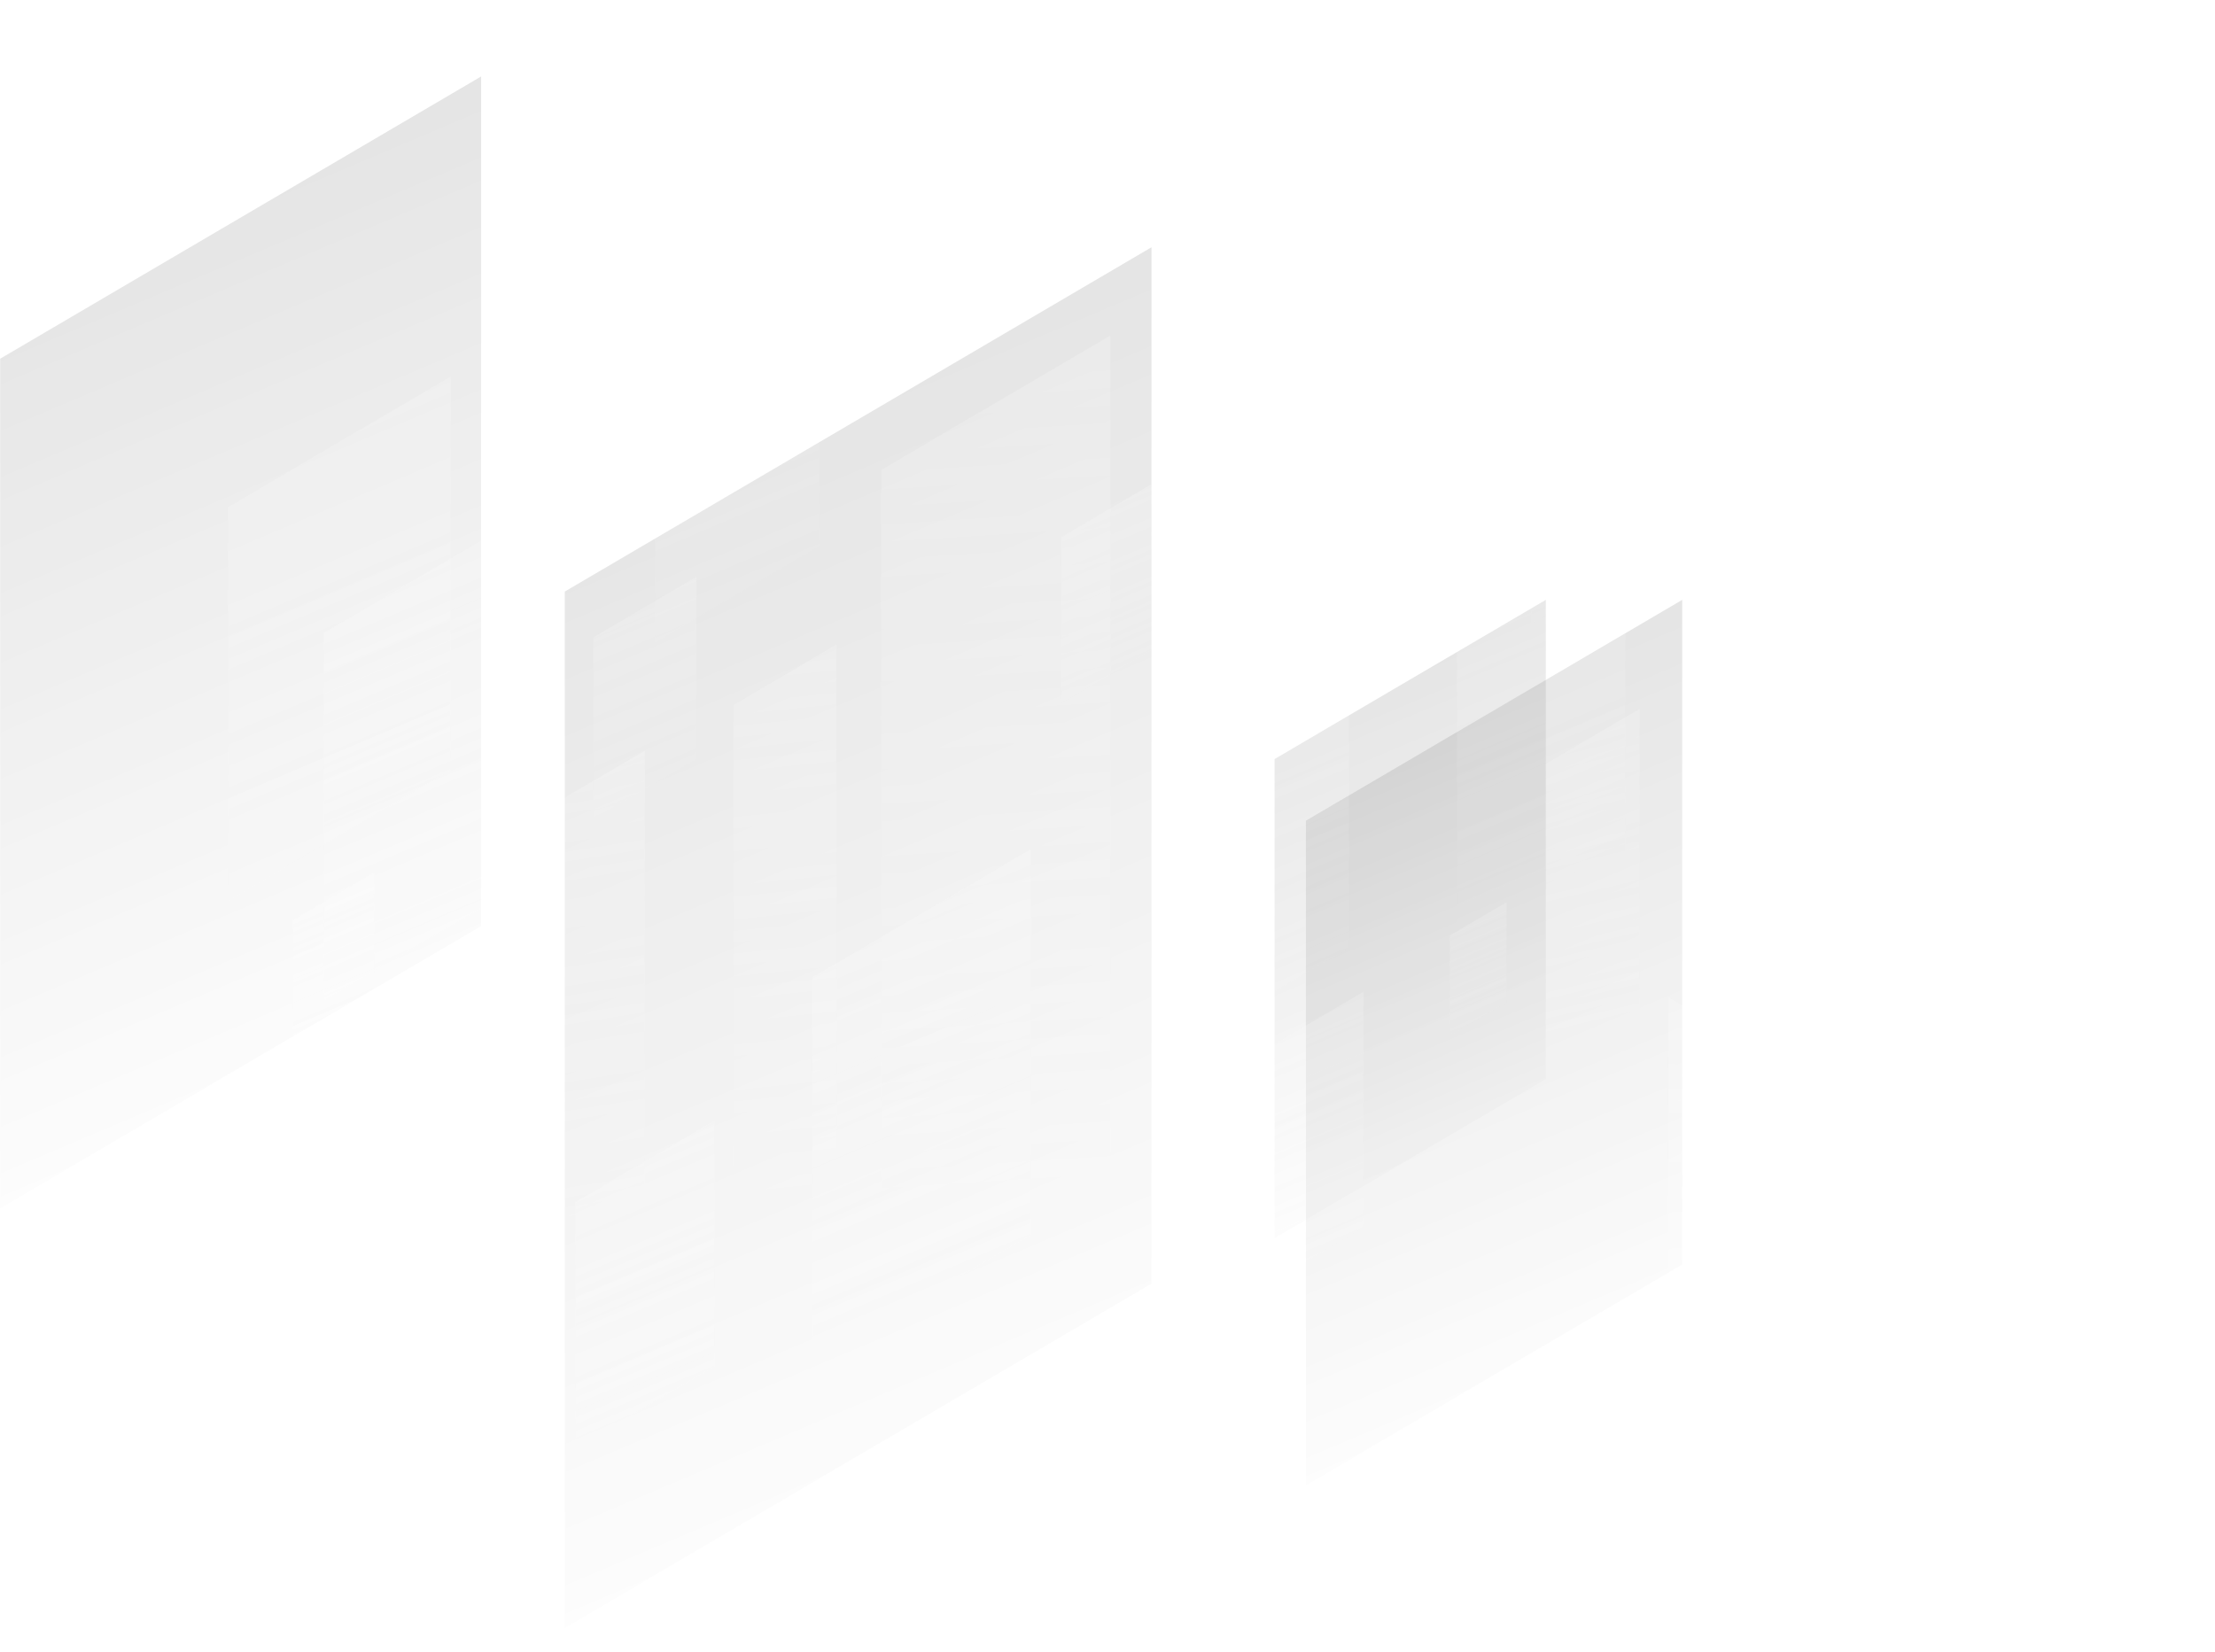
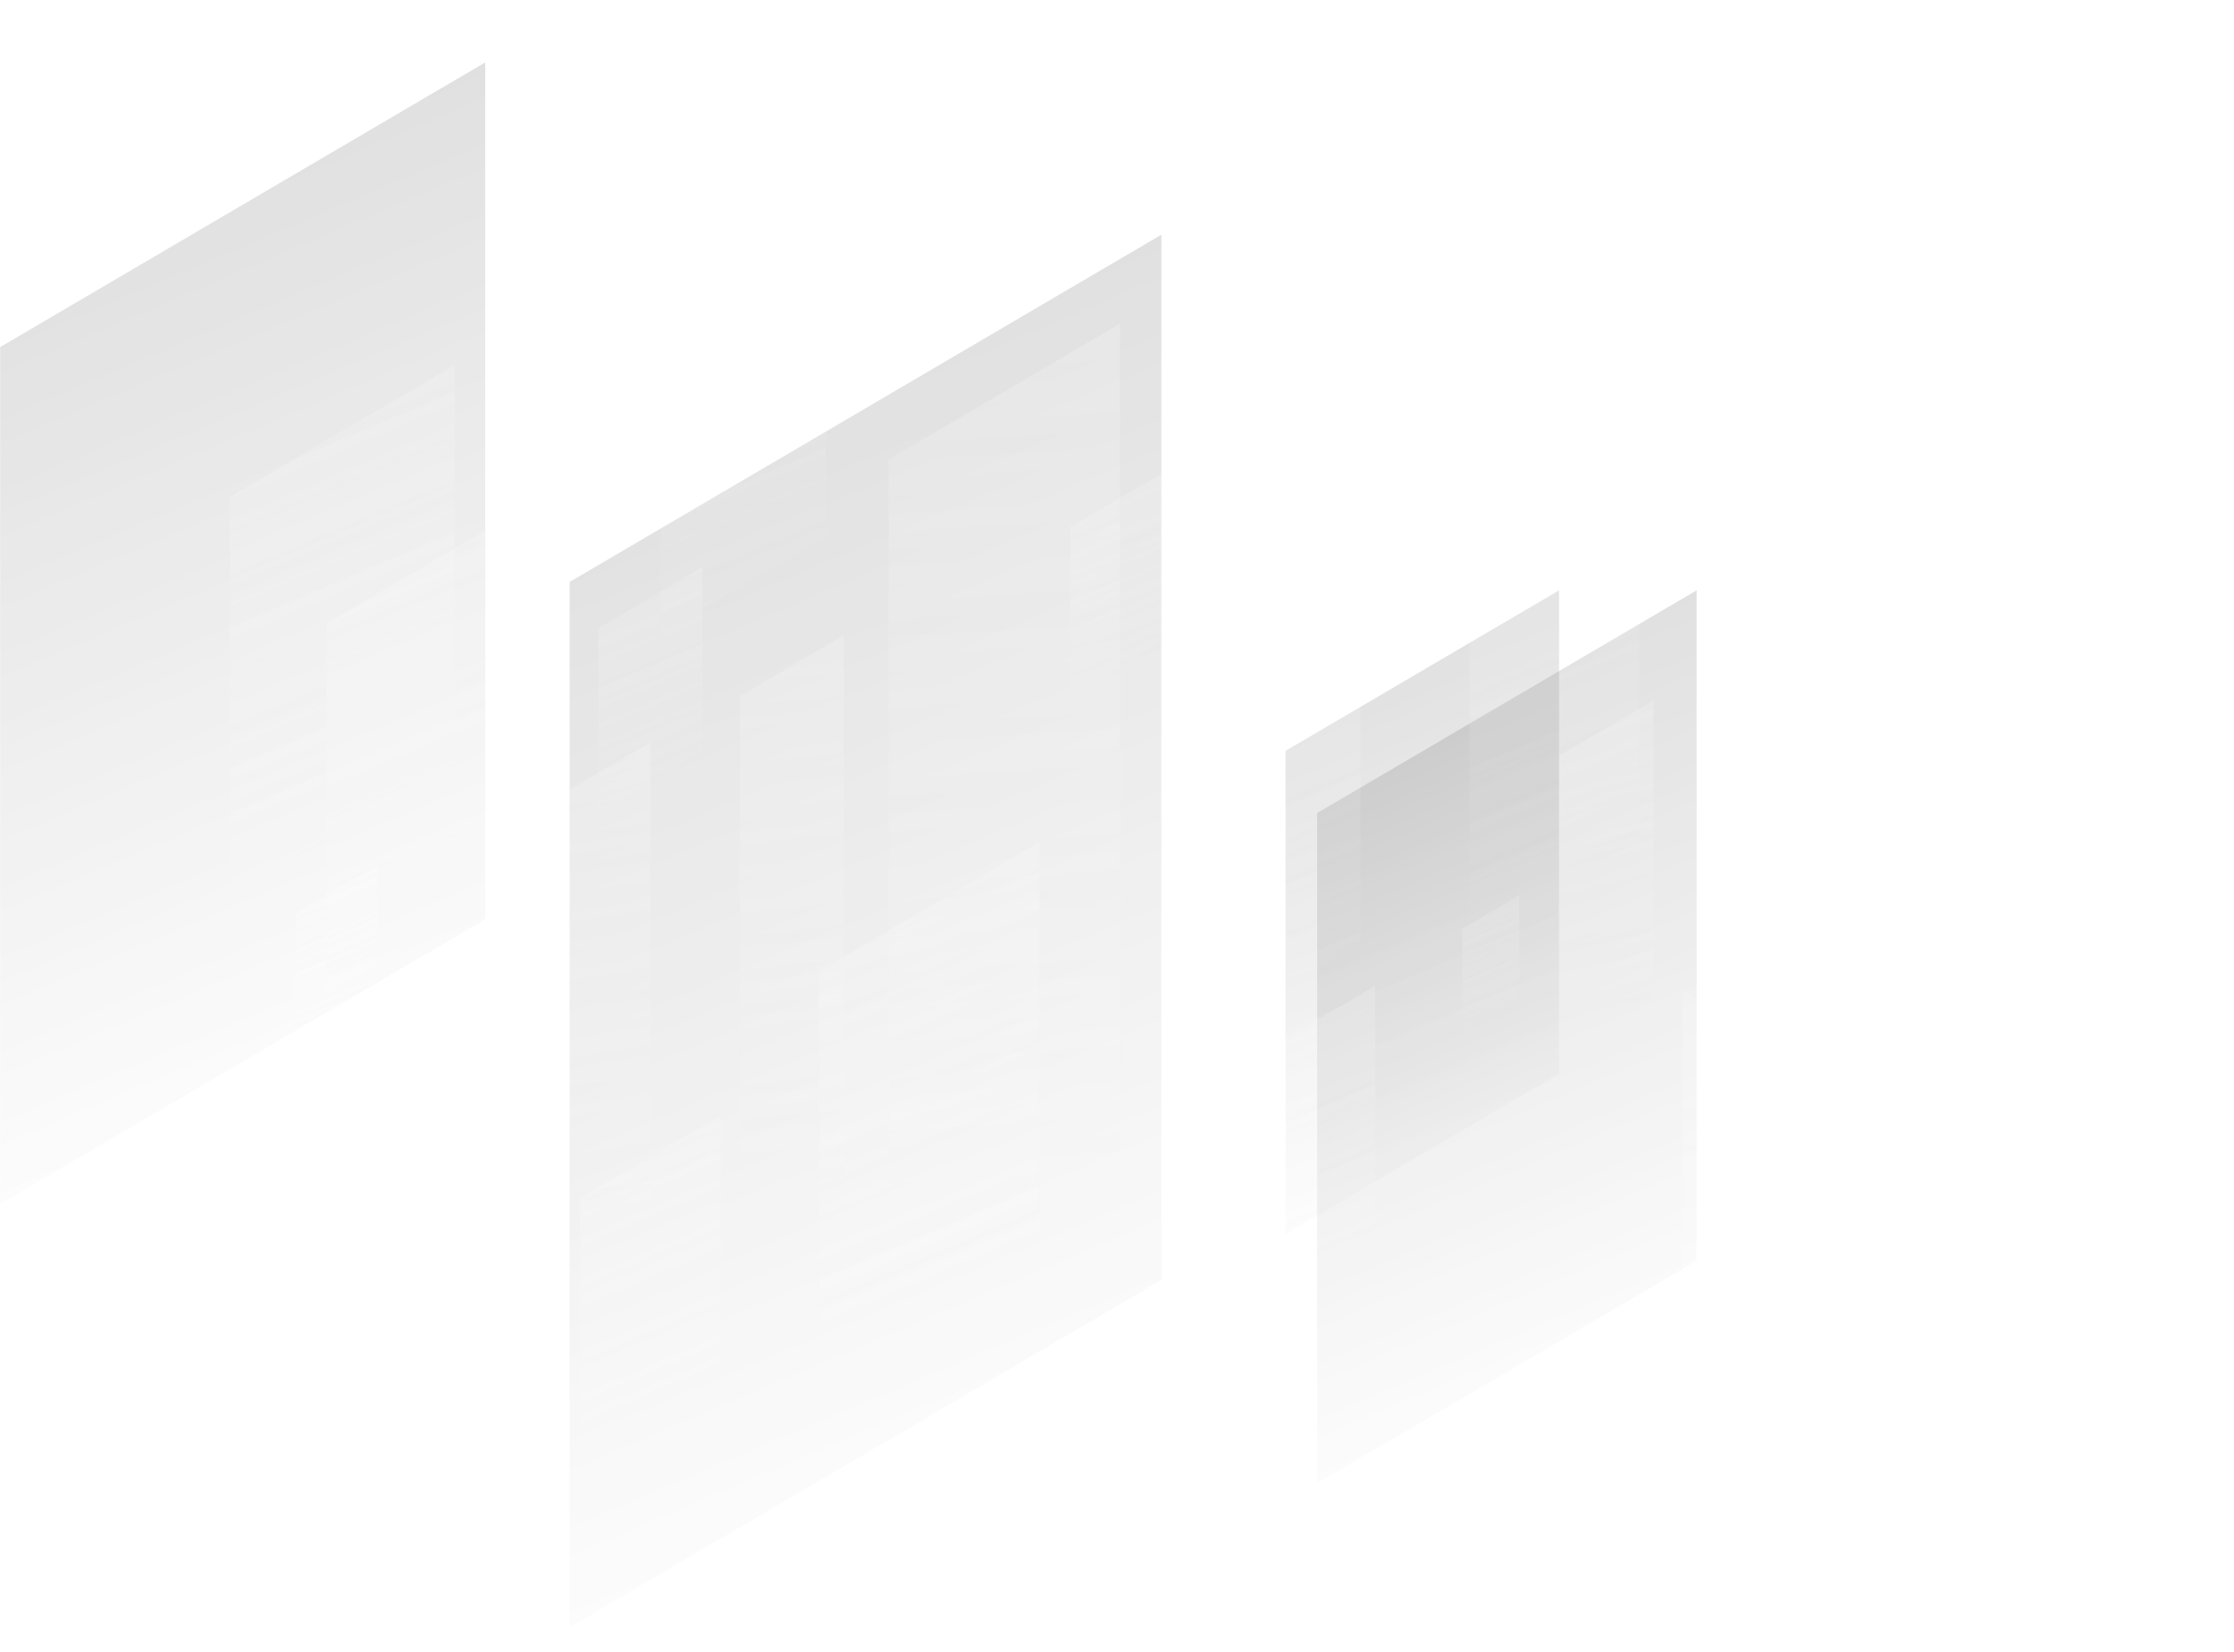
- <svg xmlns="http://www.w3.org/2000/svg" width="2307" height="1721" viewBox="0 0 2307 1721" fill="none">
-   <g opacity="0.6">
-     <path opacity="0.2" d="M1199.33 257.597L588.239 616.265V1695.89L1199.33 1337.22V257.597Z" fill="url(#paint0_linear)" />
-     <path opacity="0.2" d="M1752.07 624.942L1360.17 854.959V1547.33L1752.07 1317.32V624.942Z" fill="url(#paint1_linear)" />
-     <path opacity="0.2" d="M501.094 79.675L0.139 373.703V1258.75L501.094 964.726V79.675Z" fill="url(#paint2_linear)" />
-     <path opacity="0.2" d="M1610.02 624.942L1327.52 790.755V1289.87L1610.02 1124.05V624.942Z" fill="url(#paint3_linear)" />
-     <path opacity="0.2" d="M1459.03 266.084L1258.36 383.865V738.397L1459.03 620.616V266.084Z" fill="url(#paint4_linear)" />
-     <path opacity="0.2" d="M1629.94 202.842L1539.52 255.909V415.645L1629.94 362.579V202.842Z" fill="url(#paint5_linear)" />
-     <path opacity="0.2" d="M1707.8 738.397L1610.02 795.784L1610.02 1129.94L1707.8 1072.55L1707.8 738.397Z" fill="url(#paint6_linear)" />
-     <path opacity="0.2" d="M1569.04 939.963L1510.01 974.611V1078.91L1569.04 1044.26V939.963Z" fill="url(#paint7_linear)" />
-     <path opacity="0.2" d="M1420.14 1033.27L1281.19 1114.83V1360.31L1420.14 1278.76V1033.27Z" fill="url(#paint8_linear)" />
-     <path opacity="0.2" d="M1766.36 246.558L1595.08 347.087V649.689L1766.36 549.16V246.558Z" fill="url(#paint9_linear)" />
-     <path opacity="0.2" d="M1692.78 518.412L1517.51 621.281V1299.56L1692.78 1196.69V518.412Z" fill="url(#paint10_linear)" />
-     <path opacity="0.2" d="M853.291 266.084L682.013 366.613V669.214L853.291 568.685V266.084Z" fill="url(#paint11_linear)" />
-     <path opacity="0.2" d="M554.088 532.094L337.391 659.281V1042.13L554.088 914.939V532.094Z" fill="url(#paint12_linear)" />
-     <path opacity="0.2" d="M643.696 202.842L504.828 284.349V529.691L643.696 448.184V202.842Z" fill="url(#paint13_linear)" />
-     <path opacity="0.2" d="M469.488 392.266L237.498 528.429V938.292L469.488 802.129V392.266Z" fill="url(#paint14_linear)" />
-     <path opacity="0.2" d="M389.598 908.985L305.268 958.481V1107.47L389.598 1057.97V908.985Z" fill="url(#paint15_linear)" />
-     <path opacity="0.2" d="M725.297 600.928L618.003 663.902V853.461L725.297 790.487V600.928Z" fill="url(#paint16_linear)" />
-     <path opacity="0.2" d="M1203.19 502.24L1105.42 559.627V732.367L1203.19 674.98V502.24Z" fill="url(#paint17_linear)" />
-     <path opacity="0.2" d="M1405.01 689.784L1236.62 788.623V1086.14L1405.01 987.298V689.784Z" fill="url(#paint18_linear)" />
-     <path opacity="0.2" d="M1073.37 884.831L846.037 1018.26V1419.9L1073.37 1286.47V884.831Z" fill="url(#paint19_linear)" />
-     <path opacity="0.2" d="M445.74 1107.47L296.636 1194.98V1458.41L445.74 1370.89V1107.47Z" fill="url(#paint20_linear)" />
-     <path opacity="0.2" d="M671.651 781.934L504.828 879.848V1426.8L671.651 1328.89V781.934Z" fill="url(#paint21_linear)" />
-     <path opacity="0.2" d="M1311.76 289.952L1204.95 352.64V541.338L1311.76 478.65V289.952Z" fill="url(#paint22_linear)" />
-     <path opacity="0.2" d="M871.215 671.469L763.921 734.444V1317L871.215 1254.02V671.469Z" fill="url(#paint23_linear)" />
-     <path opacity="0.2" d="M1854.16 850.284L1984.82 926.978V1157.83L1854.16 1081.14V850.284Z" fill="url(#paint24_linear)" />
-     <path opacity="0.2" d="M1775.22 617.304L1855.78 664.59V806.924L1775.22 759.638V617.304Z" fill="url(#paint25_linear)" />
-     <path opacity="0.2" d="M1156.54 349.557L917.766 489.7L917.765 1565.25L1156.54 1425.11L1156.54 349.557Z" fill="url(#paint26_linear)" />
-     <path opacity="0.2" d="M2104.41 415.642L2202.19 473.028V645.768L2104.41 588.381V415.642Z" fill="url(#paint27_linear)" />
-     <path opacity="0.2" d="M1828.4 433.2L1999.68 533.729V836.33L1828.4 735.802V433.2Z" fill="url(#paint28_linear)" />
-     <path opacity="0.2" d="M1873.27 16.116L2044.55 116.645V419.247L1873.27 318.718V16.116Z" fill="url(#paint29_linear)" />
-     <path opacity="0.2" d="M2135.3 183.343L2306.58 283.872V586.474L2135.3 485.945V183.343Z" fill="url(#paint30_linear)" />
-     <path opacity="0.2" d="M1728.06 114.917L1834.05 177.126V364.383L1728.06 302.173V114.917Z" fill="url(#paint31_linear)" />
-     <path opacity="0.2" d="M1999.12 433.225L2146.31 519.618V779.669L1999.12 693.276V433.225Z" fill="url(#paint32_linear)" />
-     <path opacity="0.2" d="M2158.24 727.225L2290.7 804.967V1038.98L2158.24 961.237V727.225Z" fill="url(#paint33_linear)" />
-     <path opacity="0.2" d="M744.089 1167.44L599.213 1252.47V1508.43L744.089 1423.4V1167.44Z" fill="url(#paint34_linear)" />
-     <path opacity="0.2" d="M1737.54 1038.98L1908.82 1139.51V1720.48L1737.54 1619.95V1038.98Z" fill="url(#paint35_linear)" />
+ <svg xmlns="http://www.w3.org/2000/svg" width="2307" height="1706" viewBox="0 0 2307 1706" fill="none">
+   <g opacity=".7">
+     <path opacity=".2" d="M1199.33 242.387L588.239 601.056V1680.68l611.091-358.67V242.387z" fill="url(#a)" />
+     <path opacity=".2" d="M1752.07 609.733l-391.9 230.017v692.37l391.9-230.01V609.733z" fill="url(#b)" />
+     <path opacity=".2" d="M501.094 64.466L.139 358.493v885.047l500.955-294.023V64.466z" fill="url(#c)" />
+     <path opacity=".2" d="M1610.02 609.733l-282.5 165.812v499.115l282.5-165.82V609.733z" fill="url(#d)" />
+     <path opacity=".2" d="M1459.03 250.874l-200.67 117.781v354.533l200.67-117.781V250.874z" fill="url(#e)" />
+     <path opacity=".2" d="M1629.94 187.633l-90.42 53.067v159.736l90.42-53.067V187.633z" fill="url(#f)" />
+     <path opacity=".2" d="M1707.8 723.188l-97.78 57.387v334.155l97.78-57.39V723.188z" fill="url(#g)" />
+     <path opacity=".2" d="M1569.04 924.753l-59.03 34.649V1063.7l59.03-34.65V924.753z" fill="url(#h)" />
+     <path opacity=".2" d="M1420.14 1018.06l-138.95 81.56v245.48l138.95-81.55v-245.49z" fill="url(#i)" />
+     <path opacity=".2" d="M1766.36 231.349l-171.28 100.529v302.601l171.28-100.529V231.349z" fill="url(#j)" />
+     <path opacity=".2" d="M1692.78 503.202l-175.27 102.869v678.279l175.27-102.87V503.202z" fill="url(#k)" />
+     <path opacity=".2" d="M853.291 250.874L682.013 351.403v302.602l171.278-100.529V250.874z" fill="url(#l)" />
+     <path opacity=".2" d="M554.088 516.884L337.391 644.071v382.849l216.697-127.191V516.884z" fill="url(#m)" />
+     <path opacity=".2" d="M643.696 187.633l-138.868 81.506v245.342l138.868-81.506V187.633z" fill="url(#n)" />
+     <path opacity=".2" d="M469.488 377.056L237.497 513.219v409.864L469.488 786.92V377.056z" fill="url(#o)" />
+     <path opacity=".2" d="M389.598 893.775l-84.33 49.496v148.989l84.33-49.5V893.775z" fill="url(#p)" />
+     <path opacity=".2" d="M725.297 585.719l-107.294 62.974v189.559l107.294-62.975V585.719z" fill="url(#q)" />
+     <path opacity=".2" d="M1203.19 487.031l-97.77 57.387v172.74l97.77-57.387v-172.74z" fill="url(#r)" />
+     <path opacity=".2" d="M1405.01 674.574l-168.39 98.839v297.517l168.39-98.841V674.574z" fill="url(#s)" />
+     <path opacity=".2" d="M1073.37 869.622L846.037 1003.05v401.64l227.333-133.43V869.622z" fill="url(#t)" />
+     <path opacity=".2" d="M445.74 1092.26l-149.104 87.51v263.43l149.104-87.52v-263.42z" fill="url(#u)" />
+     <path opacity=".2" d="M671.651 766.725l-166.823 97.914v546.951l166.823-97.91V766.725z" fill="url(#v)" />
+     <path opacity=".2" d="M1311.76 274.742l-106.81 62.689v188.698l106.81-62.688V274.742z" fill="url(#w)" />
+     <path opacity=".2" d="M871.215 656.26l-107.294 62.974v582.556l107.294-62.98V656.26z" fill="url(#x)" />
+     <path opacity=".2" d="M1854.16 835.074l130.66 76.694v230.862l-130.66-76.7V835.074z" fill="url(#y)" />
+     <path opacity=".2" d="M1775.22 602.094l80.56 47.286v142.335l-80.56-47.286V602.094z" fill="url(#z)" />
+     <path opacity=".2" d="M1156.54 334.348L917.766 474.491l-.001 1075.549 238.775-140.14V334.348z" fill="url(#A)" />
+     <path opacity=".2" d="M2104.41 400.432l97.78 57.387v172.74l-97.78-57.387v-172.74z" fill="url(#B)" />
+     <path opacity=".2" d="M1828.4 417.99l171.28 100.529v302.602L1828.4 720.592V417.99z" fill="url(#C)" />
+     <path opacity=".2" d="M1873.27.907l171.28 100.529v302.601l-171.28-100.529V.907z" fill="url(#D)" />
+     <path opacity=".2" d="M2135.3 168.134l171.28 100.529v302.601L2135.3 470.736V168.134z" fill="url(#E)" />
+     <path opacity=".2" d="M1728.06 99.708l105.99 62.209v187.256l-105.99-62.209V99.708z" fill="url(#F)" />
+     <path opacity=".2" d="M1999.12 418.016l147.19 86.393v260.05l-147.19-86.392V418.016z" fill="url(#G)" />
+     <path opacity=".2" d="M2158.24 712.015l132.46 77.743v234.012l-132.46-77.742V712.015z" fill="url(#H)" />
+     <path opacity=".2" d="M744.089 1152.23l-144.876 85.03v255.96l144.876-85.03v-255.96z" fill="url(#I)" />
+     <path opacity=".2" d="M1737.54 1023.77l171.28 100.53v580.97l-171.28-100.53v-580.97z" fill="url(#J)" />
  </g>
  <defs>
-     <linearGradient id="paint0_linear" x1="756.931" y1="358.812" x2="1254.57" y2="1531.22" gradientUnits="userSpaceOnUse">
-       <stop stop-opacity="0.92" />
+     <linearGradient id="a" x1="756.931" y1="343.602" x2="1254.57" y2="1516.01" gradientUnits="userSpaceOnUse">
+       <stop stop-opacity=".92" />
      <stop offset="1" stop-opacity="0" />
    </linearGradient>
-     <linearGradient id="paint1_linear" x1="1468.36" y1="689.852" x2="1787.5" y2="1441.73" gradientUnits="userSpaceOnUse">
-       <stop stop-opacity="0.92" />
+     <linearGradient id="b" x1="1468.36" y1="674.643" x2="1787.5" y2="1426.52" gradientUnits="userSpaceOnUse">
+       <stop stop-opacity=".92" />
      <stop offset="1" stop-opacity="0" />
    </linearGradient>
-     <linearGradient id="paint2_linear" x1="138.428" y1="162.649" x2="546.381" y2="1123.76" gradientUnits="userSpaceOnUse">
-       <stop stop-opacity="0.92" />
+     <linearGradient id="c" x1="138.428" y1="147.439" x2="546.381" y2="1108.55" gradientUnits="userSpaceOnUse">
+       <stop stop-opacity=".92" />
      <stop offset="1" stop-opacity="0" />
    </linearGradient>
-     <linearGradient id="paint3_linear" x1="1405.5" y1="671.734" x2="1635.56" y2="1213.74" gradientUnits="userSpaceOnUse">
-       <stop stop-opacity="0.92" />
+     <linearGradient id="d" x1="1405.5" y1="656.525" x2="1635.56" y2="1198.53" gradientUnits="userSpaceOnUse">
+       <stop stop-opacity=".92" />
      <stop offset="1" stop-opacity="0" />
    </linearGradient>
-     <linearGradient id="paint4_linear" x1="1313.75" y1="299.321" x2="1477.17" y2="684.321" gradientUnits="userSpaceOnUse">
-       <stop stop-color="white" stop-opacity="0.92" />
-       <stop offset="1" stop-color="white" stop-opacity="0" />
+     <linearGradient id="e" x1="1313.75" y1="284.112" x2="1477.17" y2="669.112" gradientUnits="userSpaceOnUse">
+       <stop stop-color="#fff" stop-opacity=".92" />
+       <stop offset="1" stop-color="#fff" stop-opacity="0" />
    </linearGradient>
-     <linearGradient id="paint5_linear" x1="1564.48" y1="217.818" x2="1638.11" y2="391.281" gradientUnits="userSpaceOnUse">
-       <stop stop-color="white" stop-opacity="0.92" />
-       <stop offset="1" stop-color="white" stop-opacity="0" />
+     <linearGradient id="f" x1="1564.48" y1="202.608" x2="1638.11" y2="376.072" gradientUnits="userSpaceOnUse">
+       <stop stop-color="#fff" stop-opacity=".92" />
+       <stop offset="1" stop-color="#fff" stop-opacity="0" />
    </linearGradient>
-     <linearGradient id="paint6_linear" x1="1637.01" y1="754.592" x2="1707.8" y2="1055.13" gradientUnits="userSpaceOnUse">
-       <stop stop-color="white" stop-opacity="0.92" />
-       <stop offset="1" stop-color="white" stop-opacity="0" />
+     <linearGradient id="g" x1="1637.01" y1="739.382" x2="1707.8" y2="1039.92" gradientUnits="userSpaceOnUse">
+       <stop stop-color="#fff" stop-opacity=".92" />
+       <stop offset="1" stop-color="#fff" stop-opacity="0" />
    </linearGradient>
-     <linearGradient id="paint7_linear" x1="1526.3" y1="949.741" x2="1574.38" y2="1063" gradientUnits="userSpaceOnUse">
-       <stop stop-color="white" stop-opacity="0.92" />
-       <stop offset="1" stop-color="white" stop-opacity="0" />
+     <linearGradient id="h" x1="1526.3" y1="934.531" x2="1574.38" y2="1047.79" gradientUnits="userSpaceOnUse">
+       <stop stop-color="#fff" stop-opacity=".92" />
+       <stop offset="1" stop-color="#fff" stop-opacity="0" />
    </linearGradient>
-     <linearGradient id="paint8_linear" x1="1319.54" y1="1056.28" x2="1432.7" y2="1322.87" gradientUnits="userSpaceOnUse">
-       <stop stop-color="white" stop-opacity="0.92" />
-       <stop offset="1" stop-color="white" stop-opacity="0" />
+     <linearGradient id="i" x1="1319.54" y1="1041.07" x2="1432.7" y2="1307.66" gradientUnits="userSpaceOnUse">
+       <stop stop-color="#fff" stop-opacity=".92" />
+       <stop offset="1" stop-color="#fff" stop-opacity="0" />
    </linearGradient>
-     <linearGradient id="paint9_linear" x1="1642.36" y1="274.927" x2="1781.84" y2="603.534" gradientUnits="userSpaceOnUse">
-       <stop stop-color="white" stop-opacity="0.92" />
-       <stop offset="1" stop-color="white" stop-opacity="0" />
+     <linearGradient id="j" x1="1642.36" y1="259.718" x2="1781.84" y2="588.324" gradientUnits="userSpaceOnUse">
+       <stop stop-color="#fff" stop-opacity=".92" />
+       <stop offset="1" stop-color="#fff" stop-opacity="0" />
    </linearGradient>
-     <linearGradient id="paint10_linear" x1="1565.9" y1="547.441" x2="1708.62" y2="883.697" gradientUnits="userSpaceOnUse">
-       <stop stop-color="white" stop-opacity="0.92" />
-       <stop offset="1" stop-color="white" stop-opacity="0" />
+     <linearGradient id="k" x1="1565.9" y1="532.232" x2="1708.62" y2="868.488" gradientUnits="userSpaceOnUse">
+       <stop stop-color="#fff" stop-opacity=".92" />
+       <stop offset="1" stop-color="#fff" stop-opacity="0" />
    </linearGradient>
-     <linearGradient id="paint11_linear" x1="729.294" y1="294.453" x2="868.775" y2="623.059" gradientUnits="userSpaceOnUse">
-       <stop stop-color="white" stop-opacity="0.92" />
-       <stop offset="1" stop-color="white" stop-opacity="0" />
+     <linearGradient id="l" x1="729.294" y1="279.243" x2="868.775" y2="607.85" gradientUnits="userSpaceOnUse">
+       <stop stop-color="#fff" stop-opacity=".92" />
+       <stop offset="1" stop-color="#fff" stop-opacity="0" />
    </linearGradient>
-     <linearGradient id="paint12_linear" x1="397.211" y1="567.985" x2="573.678" y2="983.731" gradientUnits="userSpaceOnUse">
-       <stop stop-color="white" stop-opacity="0.92" />
-       <stop offset="1" stop-color="white" stop-opacity="0" />
+     <linearGradient id="m" x1="397.211" y1="552.776" x2="573.678" y2="968.522" gradientUnits="userSpaceOnUse">
+       <stop stop-color="#fff" stop-opacity=".92" />
+       <stop offset="1" stop-color="#fff" stop-opacity="0" />
    </linearGradient>
-     <linearGradient id="paint13_linear" x1="543.163" y1="225.843" x2="656.25" y2="492.269" gradientUnits="userSpaceOnUse">
-       <stop stop-color="white" stop-opacity="0.92" />
-       <stop offset="1" stop-color="white" stop-opacity="0" />
+     <linearGradient id="n" x1="543.163" y1="210.634" x2="656.25" y2="477.06" gradientUnits="userSpaceOnUse">
+       <stop stop-color="#fff" stop-opacity=".92" />
+       <stop offset="1" stop-color="#fff" stop-opacity="0" />
    </linearGradient>
-     <linearGradient id="paint14_linear" x1="301.539" y1="430.691" x2="490.46" y2="875.777" gradientUnits="userSpaceOnUse">
-       <stop stop-color="white" stop-opacity="0.92" />
-       <stop offset="1" stop-color="white" stop-opacity="0" />
+     <linearGradient id="o" x1="301.539" y1="415.481" x2="490.46" y2="860.567" gradientUnits="userSpaceOnUse">
+       <stop stop-color="#fff" stop-opacity=".92" />
+       <stop offset="1" stop-color="#fff" stop-opacity="0" />
    </linearGradient>
-     <linearGradient id="paint15_linear" x1="328.547" y1="922.952" x2="397.221" y2="1084.74" gradientUnits="userSpaceOnUse">
-       <stop stop-color="white" stop-opacity="0.92" />
-       <stop offset="1" stop-color="white" stop-opacity="0" />
+     <linearGradient id="p" x1="328.547" y1="907.743" x2="397.221" y2="1069.53" gradientUnits="userSpaceOnUse">
+       <stop stop-color="#fff" stop-opacity=".92" />
+       <stop offset="1" stop-color="#fff" stop-opacity="0" />
    </linearGradient>
-     <linearGradient id="paint16_linear" x1="647.622" y1="618.699" x2="734.996" y2="824.548" gradientUnits="userSpaceOnUse">
-       <stop stop-color="white" stop-opacity="0.92" />
-       <stop offset="1" stop-color="white" stop-opacity="0" />
+     <linearGradient id="q" x1="647.622" y1="603.49" x2="734.996" y2="809.339" gradientUnits="userSpaceOnUse">
+       <stop stop-color="#fff" stop-opacity=".92" />
+       <stop offset="1" stop-color="#fff" stop-opacity="0" />
    </linearGradient>
-     <linearGradient id="paint17_linear" x1="1132.41" y1="518.435" x2="1212.03" y2="706.019" gradientUnits="userSpaceOnUse">
-       <stop stop-color="white" stop-opacity="0.92" />
-       <stop offset="1" stop-color="white" stop-opacity="0" />
+     <linearGradient id="r" x1="1132.41" y1="503.225" x2="1212.03" y2="690.81" gradientUnits="userSpaceOnUse">
+       <stop stop-color="#fff" stop-opacity=".92" />
+       <stop offset="1" stop-color="#fff" stop-opacity="0" />
    </linearGradient>
-     <linearGradient id="paint18_linear" x1="1283.1" y1="717.676" x2="1420.24" y2="1040.76" gradientUnits="userSpaceOnUse">
-       <stop stop-color="white" stop-opacity="0.92" />
-       <stop offset="1" stop-color="white" stop-opacity="0" />
+     <linearGradient id="s" x1="1283.1" y1="702.467" x2="1420.24" y2="1025.55" gradientUnits="userSpaceOnUse">
+       <stop stop-color="#fff" stop-opacity=".92" />
+       <stop offset="1" stop-color="#fff" stop-opacity="0" />
    </linearGradient>
-     <linearGradient id="paint19_linear" x1="908.792" y1="922.484" x2="1093.92" y2="1358.63" gradientUnits="userSpaceOnUse">
-       <stop stop-color="white" stop-opacity="0.92" />
-       <stop offset="1" stop-color="white" stop-opacity="0" />
+     <linearGradient id="t" x1="908.792" y1="907.275" x2="1093.92" y2="1343.43" gradientUnits="userSpaceOnUse">
+       <stop stop-color="#fff" stop-opacity=".92" />
+       <stop offset="1" stop-color="#fff" stop-opacity="0" />
    </linearGradient>
-     <linearGradient id="paint20_linear" x1="337.796" y1="1132.16" x2="459.219" y2="1418.23" gradientUnits="userSpaceOnUse">
-       <stop stop-color="white" stop-opacity="0.92" />
-       <stop offset="1" stop-color="white" stop-opacity="0" />
+     <linearGradient id="u" x1="337.796" y1="1116.95" x2="459.219" y2="1403.02" gradientUnits="userSpaceOnUse">
+       <stop stop-color="#fff" stop-opacity=".92" />
+       <stop offset="1" stop-color="#fff" stop-opacity="0" />
    </linearGradient>
-     <linearGradient id="paint21_linear" x1="550.88" y1="809.565" x2="623.883" y2="1267.1" gradientUnits="userSpaceOnUse">
-       <stop stop-color="white" stop-opacity="0.92" />
-       <stop offset="1" stop-color="white" stop-opacity="0" />
+     <linearGradient id="v" x1="550.88" y1="794.356" x2="623.883" y2="1251.89" gradientUnits="userSpaceOnUse">
+       <stop stop-color="#fff" stop-opacity=".92" />
+       <stop offset="1" stop-color="#fff" stop-opacity="0" />
    </linearGradient>
-     <linearGradient id="paint22_linear" x1="1234.44" y1="307.642" x2="1321.42" y2="512.557" gradientUnits="userSpaceOnUse">
-       <stop stop-color="white" stop-opacity="0.92" />
-       <stop offset="1" stop-color="white" stop-opacity="0" />
+     <linearGradient id="w" x1="1234.44" y1="292.433" x2="1321.42" y2="497.347" gradientUnits="userSpaceOnUse">
+       <stop stop-color="#fff" stop-opacity=".92" />
+       <stop offset="1" stop-color="#fff" stop-opacity="0" />
    </linearGradient>
-     <linearGradient id="paint23_linear" x1="793.54" y1="689.24" x2="850.18" y2="1239.51" gradientUnits="userSpaceOnUse">
-       <stop stop-color="white" stop-opacity="0.92" />
-       <stop offset="1" stop-color="white" stop-opacity="0" />
+     <linearGradient id="x" x1="793.54" y1="674.031" x2="850.18" y2="1224.3" gradientUnits="userSpaceOnUse">
+       <stop stop-color="#fff" stop-opacity=".92" />
+       <stop offset="1" stop-color="#fff" stop-opacity="0" />
    </linearGradient>
-     <linearGradient id="paint24_linear" x1="1948.75" y1="871.927" x2="1842.34" y2="1122.62" gradientUnits="userSpaceOnUse">
-       <stop stop-color="white" stop-opacity="0.92" />
-       <stop offset="1" stop-color="white" stop-opacity="0" />
+     <linearGradient id="y" x1="1948.75" y1="856.717" x2="1842.34" y2="1107.41" gradientUnits="userSpaceOnUse">
+       <stop stop-color="#fff" stop-opacity=".92" />
+       <stop offset="1" stop-color="#fff" stop-opacity="0" />
    </linearGradient>
-     <linearGradient id="paint25_linear" x1="1833.54" y1="630.648" x2="1767.93" y2="785.214" gradientUnits="userSpaceOnUse">
-       <stop stop-color="white" stop-opacity="0.92" />
-       <stop offset="1" stop-color="white" stop-opacity="0" />
+     <linearGradient id="z" x1="1833.54" y1="615.438" x2="1767.93" y2="770.005" gradientUnits="userSpaceOnUse">
+       <stop stop-color="#fff" stop-opacity=".92" />
+       <stop offset="1" stop-color="#fff" stop-opacity="0" />
    </linearGradient>
-     <linearGradient id="paint26_linear" x1="983.678" y1="389.105" x2="1037.15" y2="1239.27" gradientUnits="userSpaceOnUse">
-       <stop stop-color="white" stop-opacity="0.92" />
-       <stop offset="1" stop-color="white" stop-opacity="0" />
+     <linearGradient id="A" x1="983.678" y1="373.895" x2="1037.15" y2="1224.06" gradientUnits="userSpaceOnUse">
+       <stop stop-color="#fff" stop-opacity=".92" />
+       <stop offset="1" stop-color="#fff" stop-opacity="0" />
    </linearGradient>
-     <linearGradient id="paint27_linear" x1="2175.19" y1="431.836" x2="2095.57" y2="619.421" gradientUnits="userSpaceOnUse">
-       <stop stop-color="white" stop-opacity="0.92" />
-       <stop offset="1" stop-color="white" stop-opacity="0" />
+     <linearGradient id="B" x1="2175.19" y1="416.627" x2="2095.57" y2="604.211" gradientUnits="userSpaceOnUse">
+       <stop stop-color="#fff" stop-opacity=".92" />
+       <stop offset="1" stop-color="#fff" stop-opacity="0" />
    </linearGradient>
-     <linearGradient id="paint28_linear" x1="1952.4" y1="461.569" x2="1812.92" y2="790.175" gradientUnits="userSpaceOnUse">
-       <stop stop-color="white" stop-opacity="0.92" />
-       <stop offset="1" stop-color="white" stop-opacity="0" />
+     <linearGradient id="C" x1="1952.4" y1="446.359" x2="1812.92" y2="774.966" gradientUnits="userSpaceOnUse">
+       <stop stop-color="#fff" stop-opacity=".92" />
+       <stop offset="1" stop-color="#fff" stop-opacity="0" />
    </linearGradient>
-     <linearGradient id="paint29_linear" x1="1997.27" y1="44.485" x2="1857.79" y2="373.092" gradientUnits="userSpaceOnUse">
-       <stop stop-color="white" stop-opacity="0.92" />
-       <stop offset="1" stop-color="white" stop-opacity="0" />
+     <linearGradient id="D" x1="1997.27" y1="29.276" x2="1857.79" y2="357.882" gradientUnits="userSpaceOnUse">
+       <stop stop-color="#fff" stop-opacity=".92" />
+       <stop offset="1" stop-color="#fff" stop-opacity="0" />
    </linearGradient>
-     <linearGradient id="paint30_linear" x1="2259.3" y1="211.712" x2="2119.82" y2="540.319" gradientUnits="userSpaceOnUse">
-       <stop stop-color="white" stop-opacity="0.92" />
-       <stop offset="1" stop-color="white" stop-opacity="0" />
+     <linearGradient id="E" x1="2259.3" y1="196.503" x2="2119.82" y2="525.109" gradientUnits="userSpaceOnUse">
+       <stop stop-color="#fff" stop-opacity=".92" />
+       <stop offset="1" stop-color="#fff" stop-opacity="0" />
    </linearGradient>
-     <linearGradient id="paint31_linear" x1="1804.79" y1="132.472" x2="1718.47" y2="335.821" gradientUnits="userSpaceOnUse">
-       <stop stop-color="white" stop-opacity="0.92" />
-       <stop offset="1" stop-color="white" stop-opacity="0" />
+     <linearGradient id="F" x1="1804.79" y1="117.263" x2="1718.47" y2="320.611" gradientUnits="userSpaceOnUse">
+       <stop stop-color="#fff" stop-opacity=".92" />
+       <stop offset="1" stop-color="#fff" stop-opacity="0" />
    </linearGradient>
-     <linearGradient id="paint32_linear" x1="2105.68" y1="457.605" x2="1985.81" y2="740.004" gradientUnits="userSpaceOnUse">
-       <stop stop-color="white" stop-opacity="0.92" />
-       <stop offset="1" stop-color="white" stop-opacity="0" />
+     <linearGradient id="G" x1="2105.68" y1="442.396" x2="1985.81" y2="724.794" gradientUnits="userSpaceOnUse">
+       <stop stop-color="#fff" stop-opacity=".92" />
+       <stop offset="1" stop-color="#fff" stop-opacity="0" />
    </linearGradient>
-     <linearGradient id="paint33_linear" x1="2254.14" y1="749.163" x2="2146.27" y2="1003.29" gradientUnits="userSpaceOnUse">
-       <stop stop-color="white" stop-opacity="0.92" />
-       <stop offset="1" stop-color="white" stop-opacity="0" />
+     <linearGradient id="H" x1="2254.14" y1="733.954" x2="2146.27" y2="988.077" gradientUnits="userSpaceOnUse">
+       <stop stop-color="#fff" stop-opacity=".92" />
+       <stop offset="1" stop-color="#fff" stop-opacity="0" />
    </linearGradient>
-     <linearGradient id="paint34_linear" x1="639.206" y1="1191.44" x2="757.186" y2="1469.39" gradientUnits="userSpaceOnUse">
-       <stop stop-color="white" stop-opacity="0.92" />
-       <stop offset="1" stop-color="white" stop-opacity="0" />
+     <linearGradient id="I" x1="639.206" y1="1176.23" x2="757.186" y2="1454.18" gradientUnits="userSpaceOnUse">
+       <stop stop-color="#fff" stop-opacity=".92" />
+       <stop offset="1" stop-color="#fff" stop-opacity="0" />
    </linearGradient>
-     <linearGradient id="paint35_linear" x1="1861.53" y1="1067.35" x2="1849.88" y2="1666.41" gradientUnits="userSpaceOnUse">
-       <stop stop-color="white" stop-opacity="0.92" />
-       <stop offset="1" stop-color="white" stop-opacity="0" />
+     <linearGradient id="J" x1="1861.53" y1="1052.14" x2="1849.88" y2="1651.2" gradientUnits="userSpaceOnUse">
+       <stop stop-color="#fff" stop-opacity=".92" />
+       <stop offset="1" stop-color="#fff" stop-opacity="0" />
    </linearGradient>
  </defs>
</svg>
